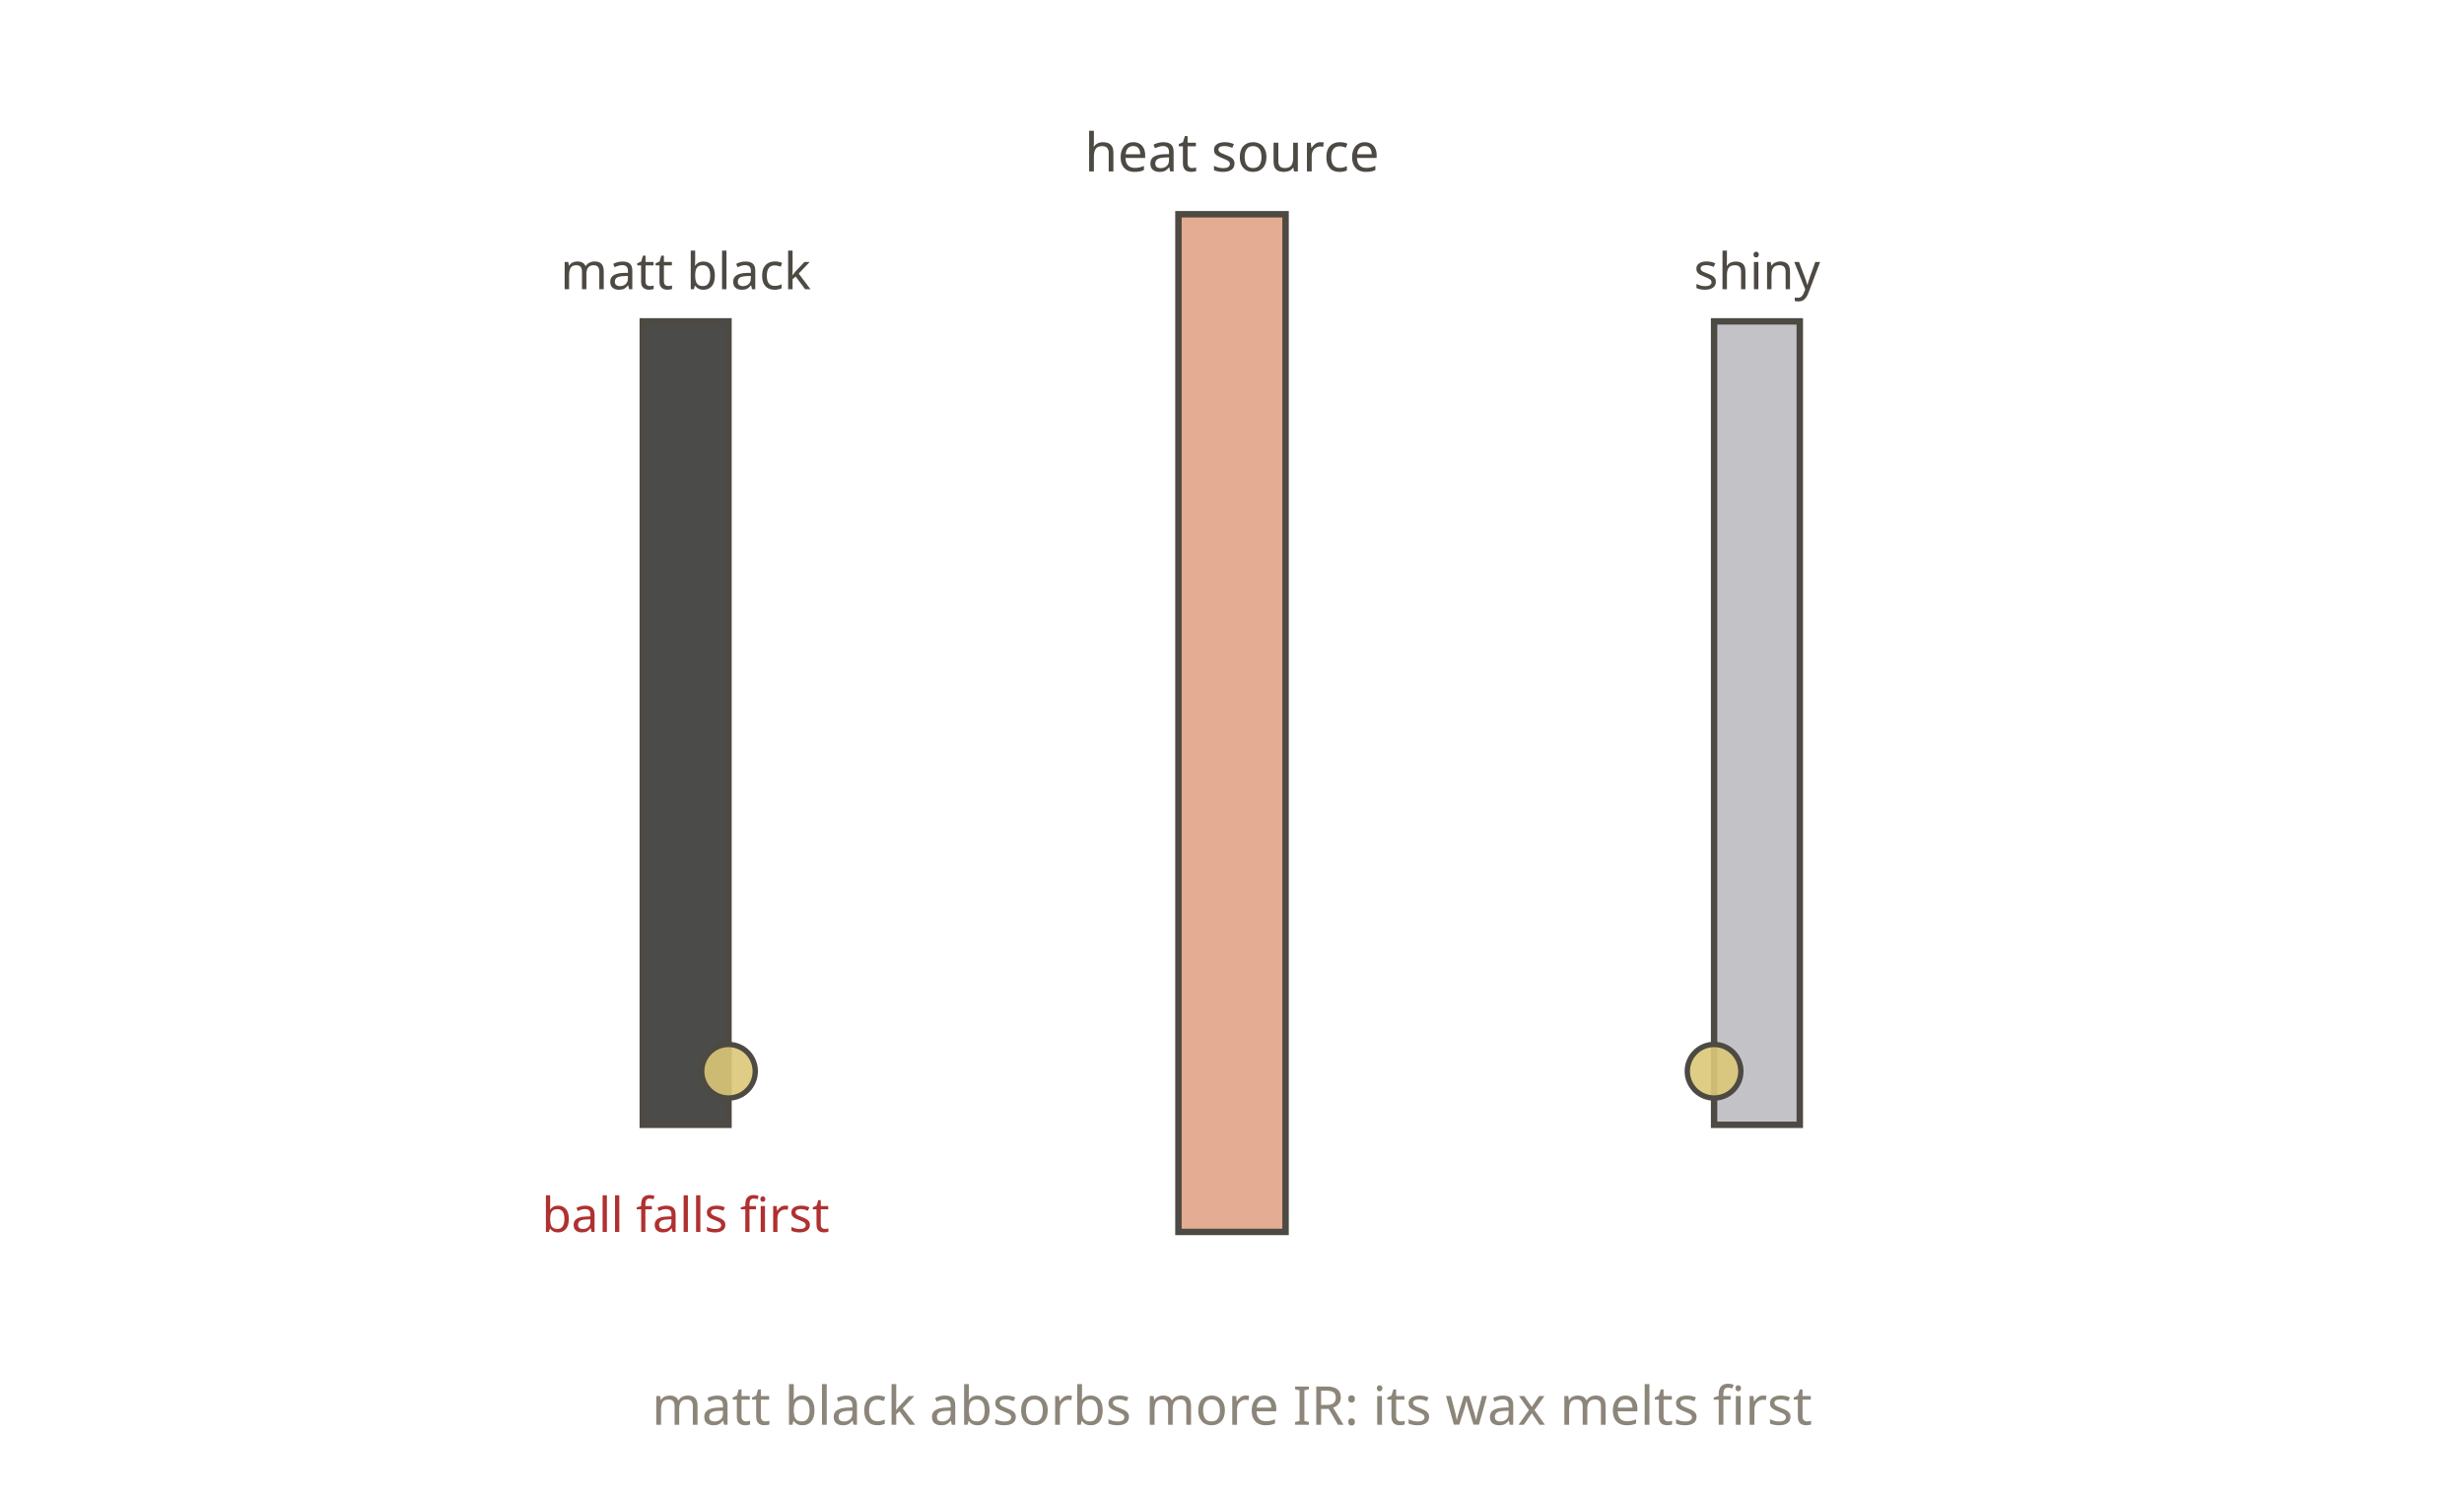
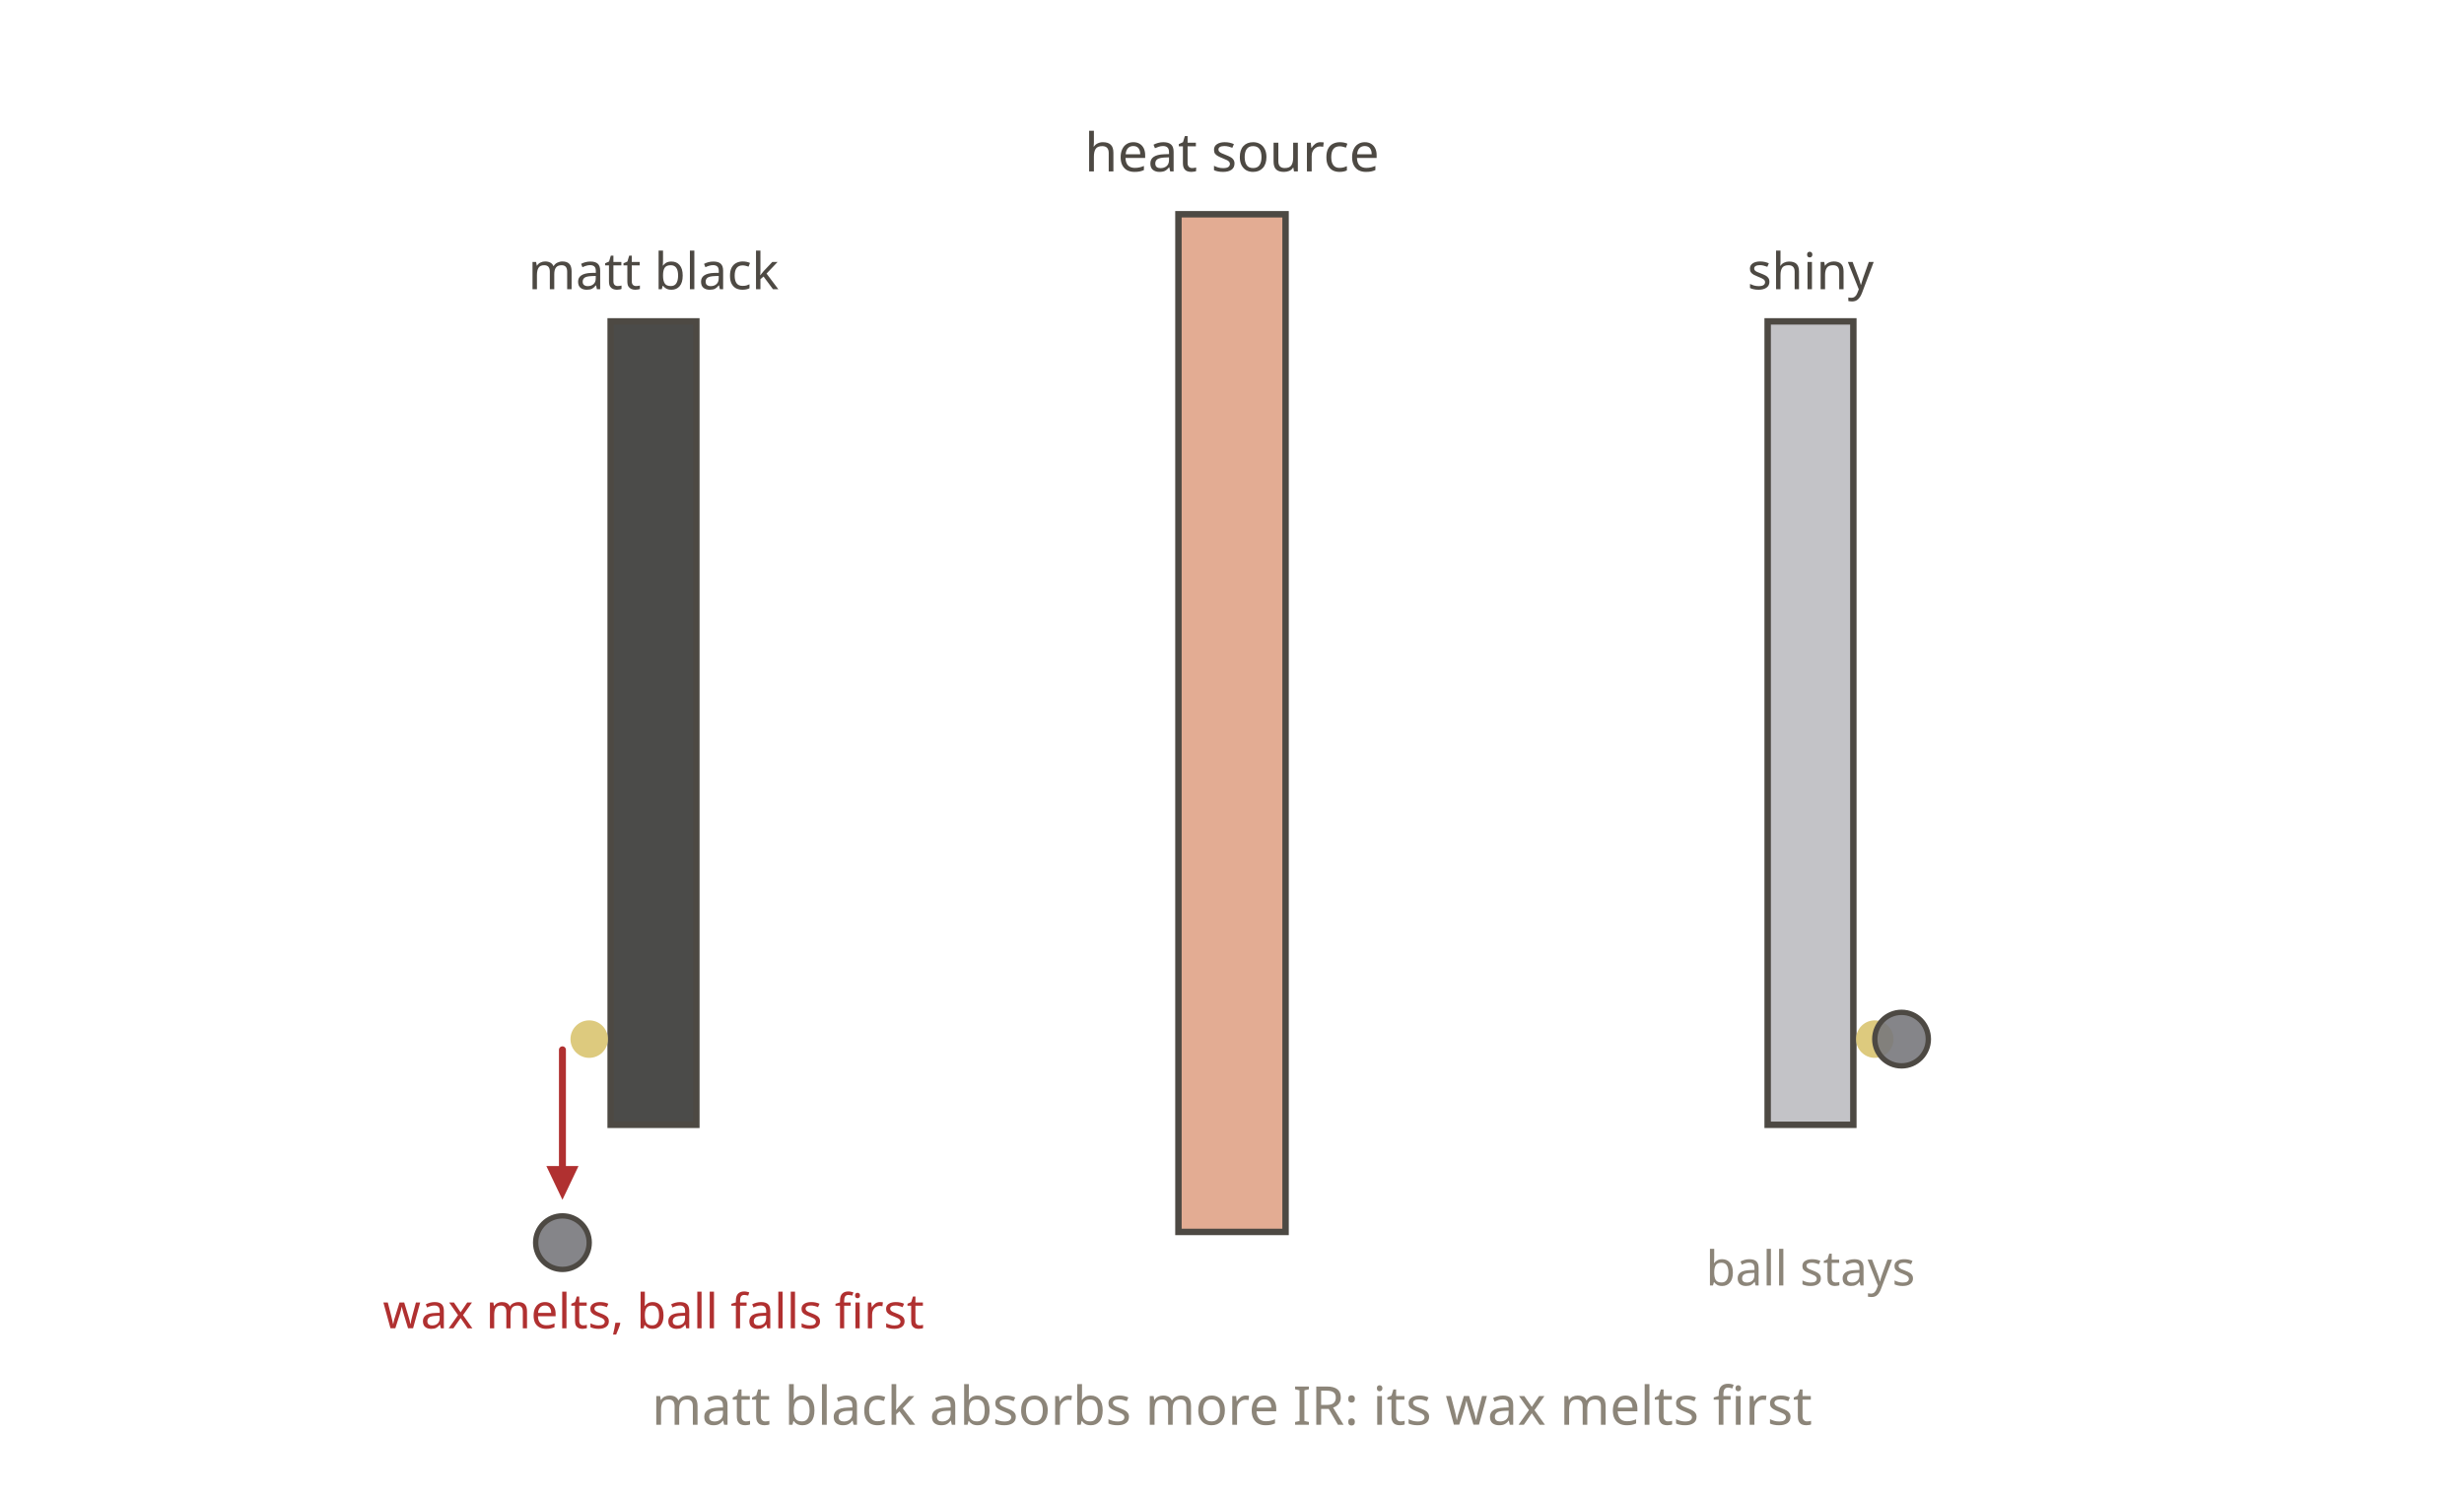
<svg xmlns="http://www.w3.org/2000/svg" viewBox="0 0 460 280" width="100%" preserveAspectRatio="xMidYMid meet" role="img" aria-label="infrared demo: wax_rod" class="td-svg" style="max-width:460px;height:auto;display:block;font-family:Georgia, serif">
  <rect x="220" y="40" width="20" height="190" fill="rgba(200,90,40,.5)" stroke="#4d4943" stroke-width="1.2" />
  <text x="230" y="32" font-family="system-ui, sans-serif" font-size="10" fill="#4d4943" text-anchor="middle">heat source</text>
-   <rect x="120" y="60" width="16" height="150" fill="rgba(30,30,28,.8)" stroke="#4d4943" stroke-width="1.2" />
-   <circle cx="136" cy="200" r="5" fill="rgba(220,200,120,.9)" stroke="#4d4943" stroke-width="1" stroke-dasharray="none" />
-   <text x="128" y="54" font-family="system-ui, sans-serif" font-size="9.5" fill="#4d4943" text-anchor="middle">matt black</text>
-   <text x="128" y="230" font-family="system-ui, sans-serif" font-size="9" fill="#b03030" text-anchor="middle">ball falls first</text>
-   <rect x="320" y="60" width="16" height="150" fill="rgba(180,180,185,.8)" stroke="#4d4943" stroke-width="1.2" />
-   <circle cx="320" cy="200" r="5" fill="rgba(220,200,120,.9)" stroke="#4d4943" stroke-width="1" stroke-dasharray="none" />
-   <text x="328" y="54" font-family="system-ui, sans-serif" font-size="9.5" fill="#4d4943" text-anchor="middle">shiny</text>
+   <rect x="114" y="60" width="16" height="150" fill="rgba(30,30,28,.8)" stroke="#4d4943" stroke-width="1.2" />
+   <text x="122" y="54" font-family="system-ui, sans-serif" font-size="9.5" fill="#4d4943" text-anchor="middle">matt black</text>
+   <circle cx="110" cy="194" r="3.5" fill="rgba(220,200,120,.95)" stroke="none" stroke-width="1.4" stroke-dasharray="none" />
+   <g>
+     <line x1="105" y1="196" x2="105" y2="219.1" stroke="#b03030" stroke-width="1.3" stroke-linecap="round" stroke-dasharray="none" />
+     <path d="M105.0,224.0 L102.0,217.7 L108.0,217.7 Z" fill="#b03030" stroke="none" />
+   </g>
+   <circle cx="105" cy="232" r="5" fill="rgba(120,120,125,.9)" stroke="#4d4943" stroke-width="1" stroke-dasharray="none" />
+   <text x="122" y="248" font-family="system-ui, sans-serif" font-size="9" fill="#b03030" text-anchor="middle">wax melts, ball falls first</text>
+   <rect x="330" y="60" width="16" height="150" fill="rgba(180,180,185,.8)" stroke="#4d4943" stroke-width="1.2" />
+   <text x="338" y="54" font-family="system-ui, sans-serif" font-size="9.5" fill="#4d4943" text-anchor="middle">shiny</text>
+   <circle cx="350" cy="194" r="3.5" fill="rgba(220,200,120,.95)" stroke="none" stroke-width="1.4" stroke-dasharray="none" />
+   <circle cx="355" cy="194" r="5" fill="rgba(120,120,125,.9)" stroke="#4d4943" stroke-width="1" stroke-dasharray="none" />
+   <text x="338" y="240" font-family="system-ui, sans-serif" font-size="9" fill="#8c8579" text-anchor="middle">ball stays</text>
  <text x="230" y="266" font-family="system-ui, sans-serif" font-size="10" fill="#8c8579" text-anchor="middle">matt black absorbs more IR: its wax melts first</text>
</svg>
